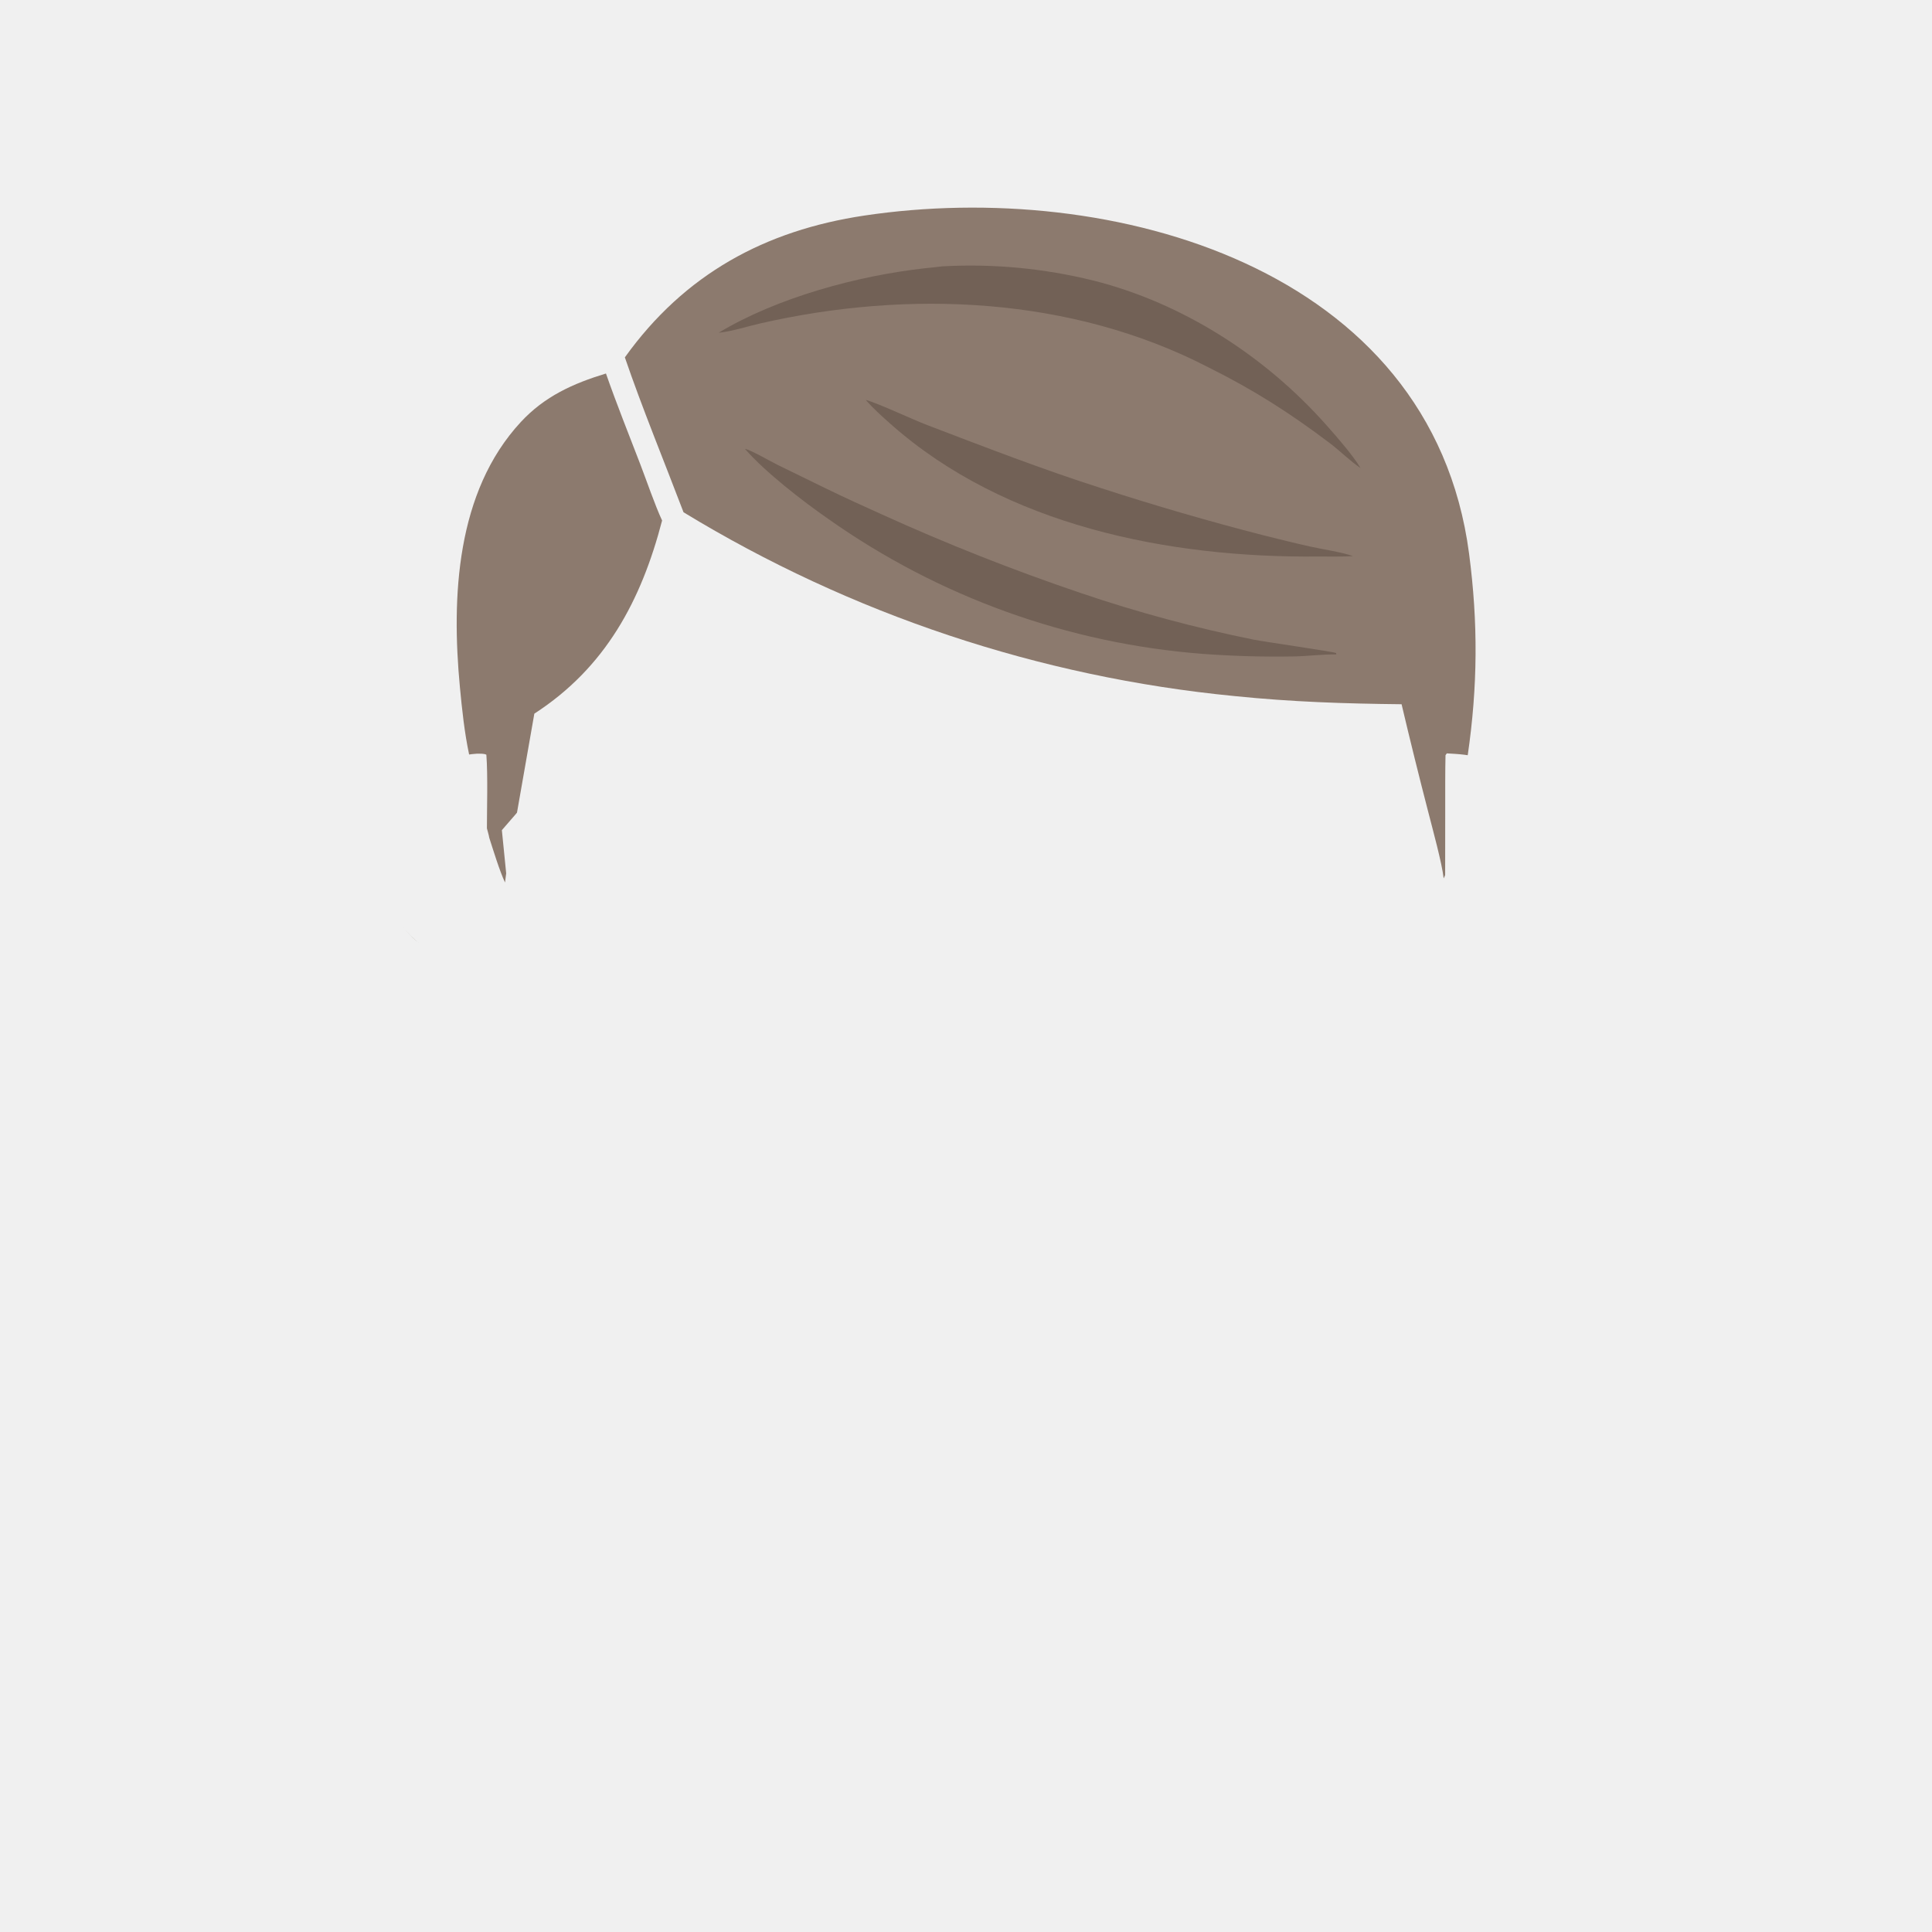
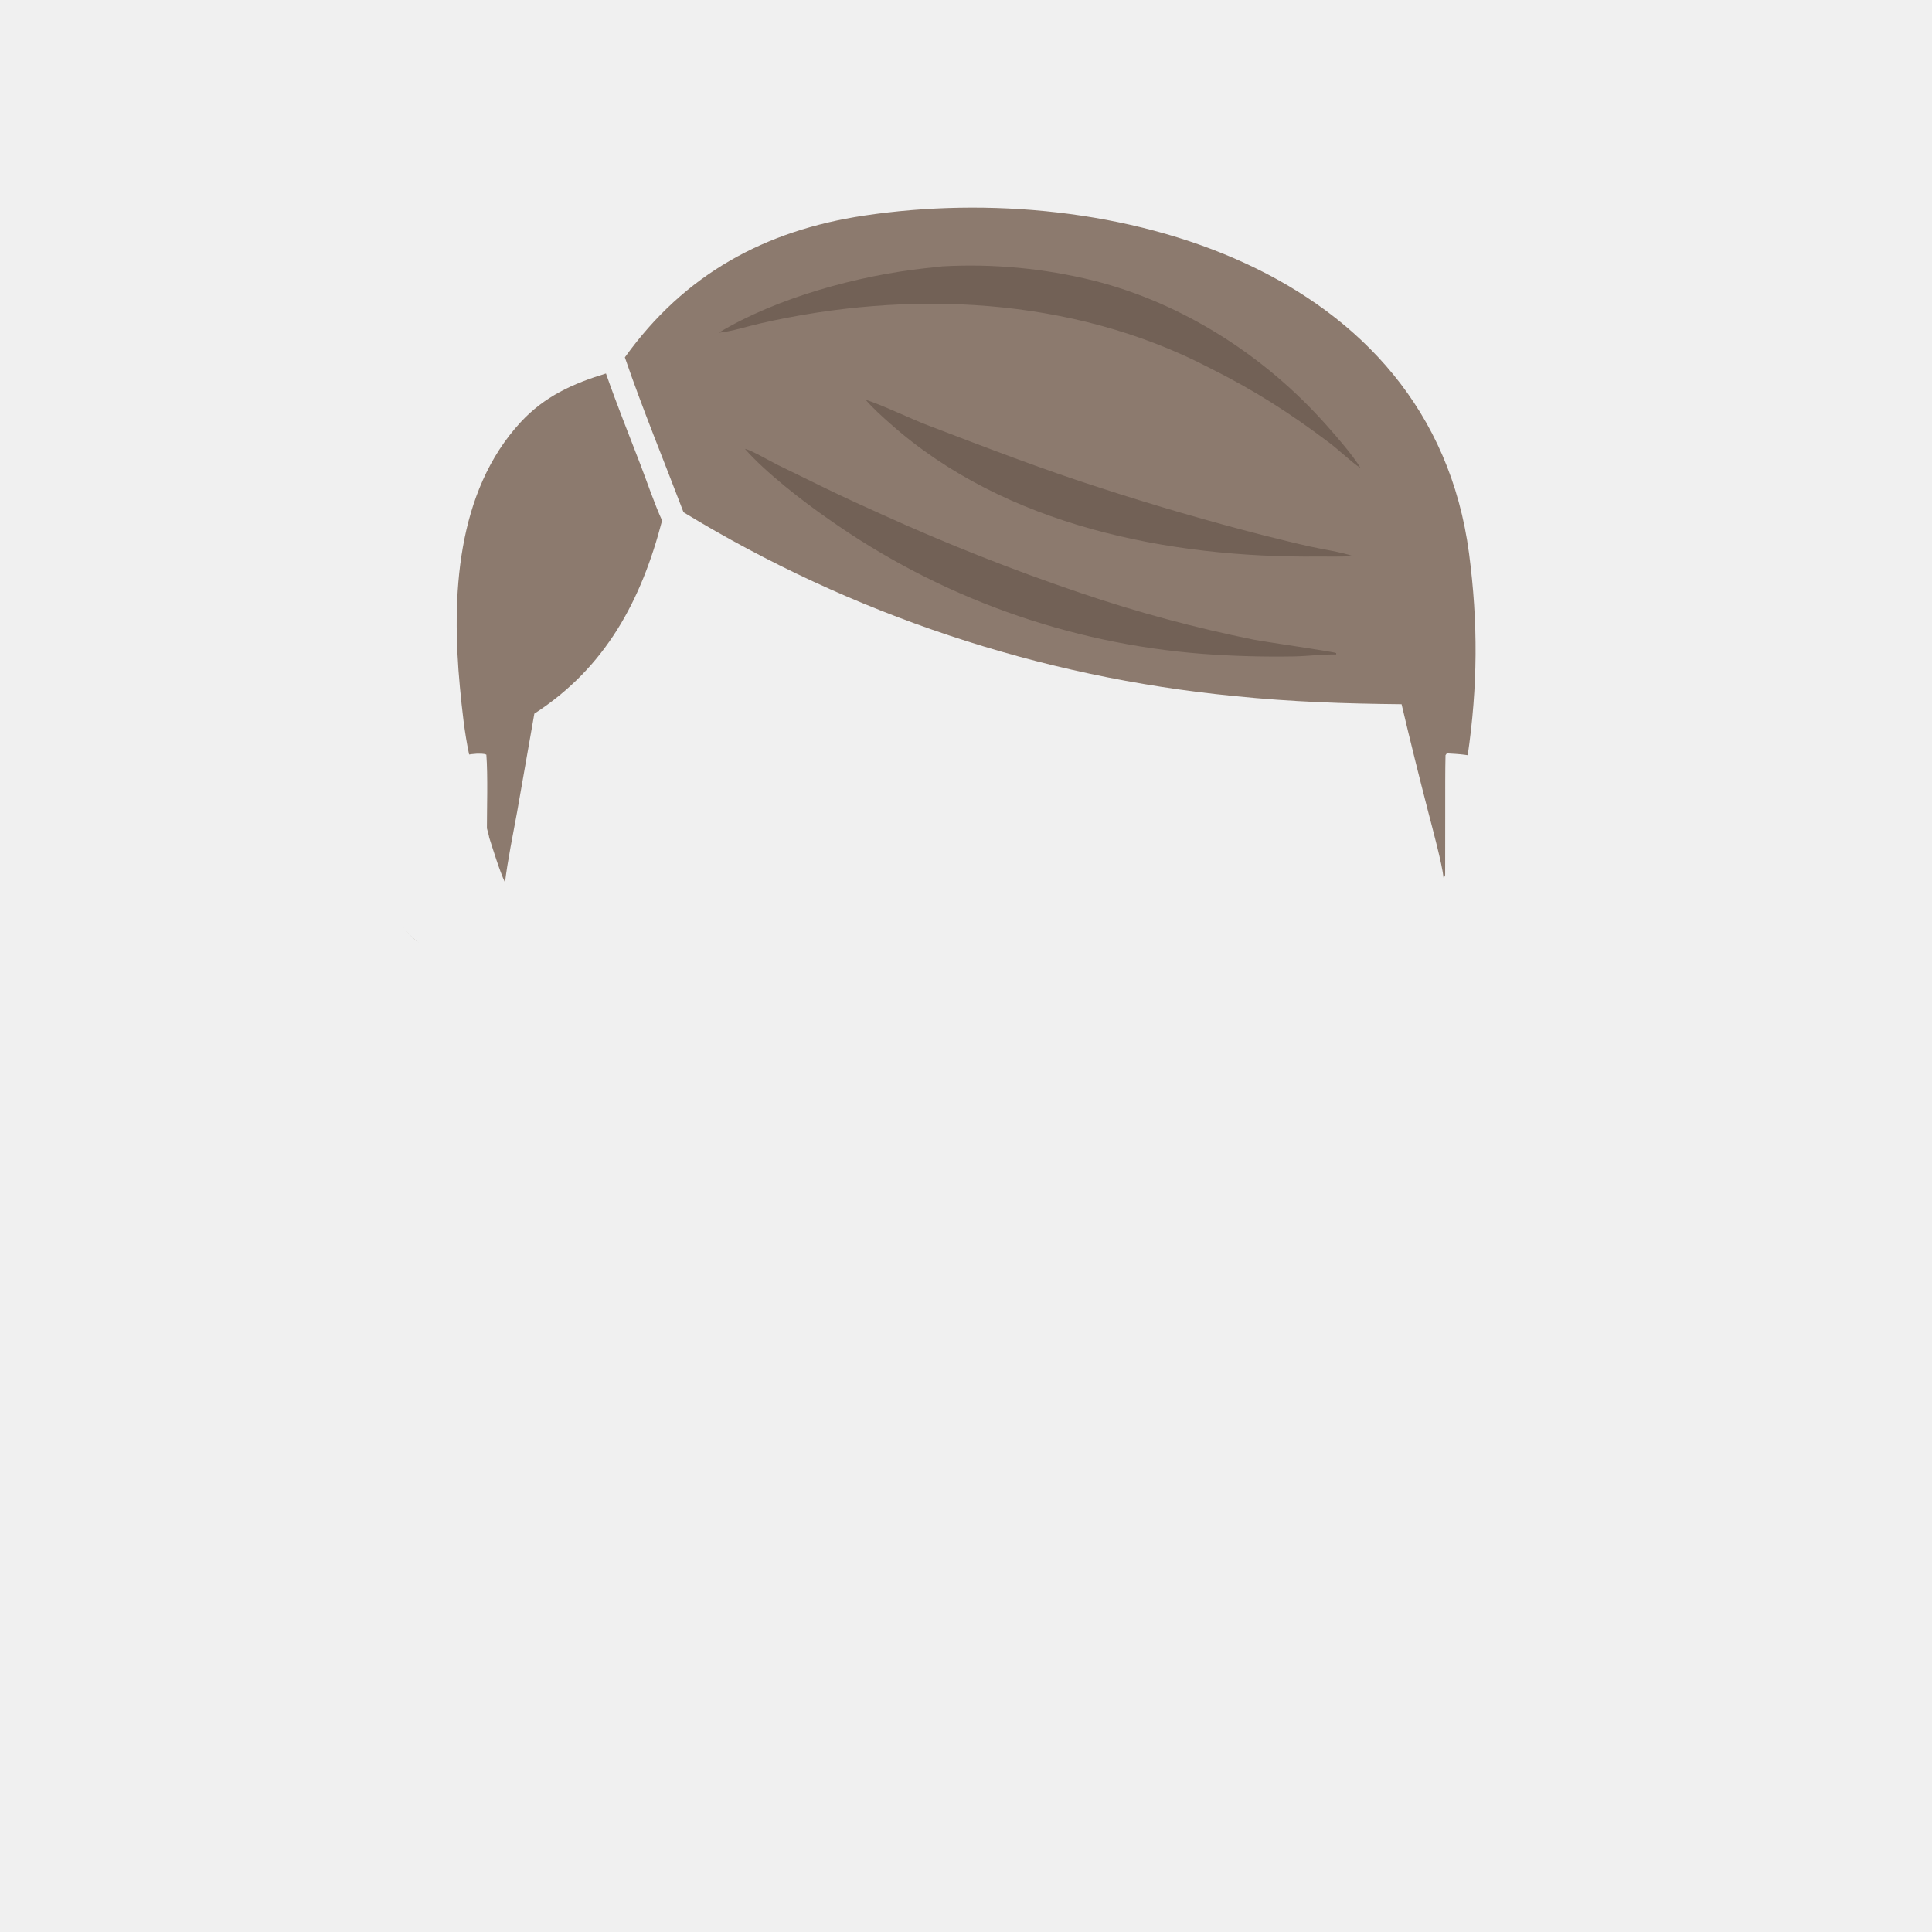
<svg xmlns="http://www.w3.org/2000/svg" version="1.1" viewBox="0 0 2048 2048" width="1024" height="1024">
  <defs>
    <mask id="facehole" maskUnits="userSpaceOnUse" x="0" y="0" width="2048" height="2048">
      <rect x="0" y="0" width="2048" height="2048" fill="white" />
      <path d="M 1533.68 798.613 C 1546.66 799.32 1557.8 799.941 1570.34 803.954 C 1618.2 819.269 1649.18 867.189 1646.49 917.096 C 1644.85 947.316 1631.33 975.662 1608.87 995.951 C 1586.91 1015.66 1562.54 1022.9 1533.67 1024.41 L 1532.38 1022.5 C 1531.22 1004.78 1531.9 981.123 1531.9 962.89 L 1531.99 854.537 C 1532.01 838.109 1531.91 817.251 1532.3 800.538 C 1532.76 799.896 1533.22 799.255 1533.68 798.613 z" fill="black" />
      <path d="M 515.884 1024.25 C 509.295 1024.06 502.266 1023.99 495.795 1022.87 C 407.909 1007.63 371.458 903.101 429.806 836.29 C 449.153 814.256 476.463 800.813 505.725 798.919 C 508.883 798.997 513.071 798.658 515.558 800.023 C 517.24 821.853 516.125 858.428 516.121 881.629 L 515.884 1024.25 z" fill="black" />
-       <path d="M 636.0 760.0 L 532.0 880.0 L 540.0 960.0 L 564.0 1040.0 L 636.0 1040.0 Z" fill="black" />
-       <path d="M 1412.0 760.0 L 1516.0 880.0 L 1508.0 960.0 L 1484.0 1040.0 L 1412.0 1040.0 Z" fill="black" />
    </mask>
  </defs>
  <g mask="url(#facehole)">
    <path transform="translate(0,0)" fill="rgb(140,122,110)" d="M 642.339 395.924 C 653.455 427.854 666.746 460.907 678.891 492.541 C 685.612 510.046 694.36 535.716 701.856 551.76 C 679.817 636.454 641.964 707.651 566.421 756.5 L 548.145 860.775 C 543.995 883.854 537.977 912.532 535.336 935.498 C 529.302 922.444 523.171 902.072 518.64 888.082 C 518.081 883.831 512.029 864.258 510.554 858.538 C 505.485 838.887 500.323 819.776 497.252 799.616 C 492.365 776.678 489.734 751.806 487.523 728.441 C 478.506 633.172 483.42 521.502 552.064 447.382 C 577.341 420.088 607.498 406.536 642.339 395.924 z" />
    <path transform="translate(0,0)" fill="rgb(140,122,110)" d="M 662.376 378.834 C 725.738 290.381 811.199 244.227 916.162 228.519 C 1177.71 189.378 1517.29 282.819 1557.27 586.797 C 1566.94 660.363 1566.46 727.913 1555.79 801.066 C 1553.07 822.422 1538.41 917.439 1530.33 931.119 C 1528.69 915.353 1518.26 877.446 1513.98 860.651 C 1504.15 822.711 1494.73 784.664 1485.73 746.518 C 1424.77 745.873 1369.55 744.073 1308.63 737.868 C 1101.75 717.722 902.101 651.118 724.566 543.026 C 704.58 490.458 680.299 431.304 662.376 378.834 z" />
    <path transform="translate(0,0)" fill="rgb(114,97,86)" d="M 999.026 282.325 C 1052.83 279.374 1106.77 284.458 1159.07 297.41 C 1253.99 321.309 1341.31 377.616 1405.98 450.584 C 1416.79 462.784 1433.9 482.234 1442.2 496.104 C 1432.91 490.191 1419.82 477.428 1409.59 469.7 C 1367.11 437.612 1329.09 413.374 1281.35 389.586 C 1135.88 314.217 962.957 306.954 805.757 342.87 C 792.27 345.952 776.819 351.017 763.396 352.521 L 761.881 352.68 C 823.594 315.465 909.543 292.143 980.962 284.311 C 987.034 283.645 992.919 283.159 999.026 282.325 z" />
    <path transform="translate(0,0)" fill="rgb(114,97,86)" d="M 789.671 475.816 C 795.522 476.747 817.479 489.421 824.24 492.756 L 875.627 517.848 C 894.142 526.889 915.592 536.695 934.404 545.12 C 1003.35 576.465 1073.82 604.327 1145.55 628.601 C 1205.61 649.002 1266.91 665.53 1329.08 678.083 C 1341.18 680.42 1413.71 690.852 1416.38 692.256 L 1416.45 693.733 C 1400.29 693.57 1386.97 695.55 1371.54 695.845 C 1339.34 696.412 1307.13 695.508 1275.01 693.137 C 1132.31 682.212 995.24 632.854 878.335 550.304 C 851.348 531.646 810.693 500.111 789.671 475.816 z" />
    <path transform="translate(0,0)" fill="rgb(114,97,86)" d="M 917.683 423.833 C 932.414 428.115 966.442 444.321 982.719 450.533 C 1043.94 473.898 1105 497.573 1167.47 517.513 C 1224.13 535.906 1281.35 552.533 1339.04 567.369 C 1355.72 571.529 1372.09 575.618 1388.88 579.379 C 1401.66 582.243 1422.24 585.236 1434.24 589.497 C 1422.17 590.31 1409.2 589.828 1396.95 589.943 C 1238.9 591.419 1065.85 557.323 944.361 449.693 C 935.076 441.466 925.71 433.173 917.683 423.833 z" />
    <path transform="translate(0,0)" fill="rgb(114,97,86)" d="M 421.989 974.575 C 424.16 975.831 440.668 994.566 449.303 1001.24 C 438.473 998.744 427.936 983.137 421.989 974.575 z" />
  </g>
</svg>
